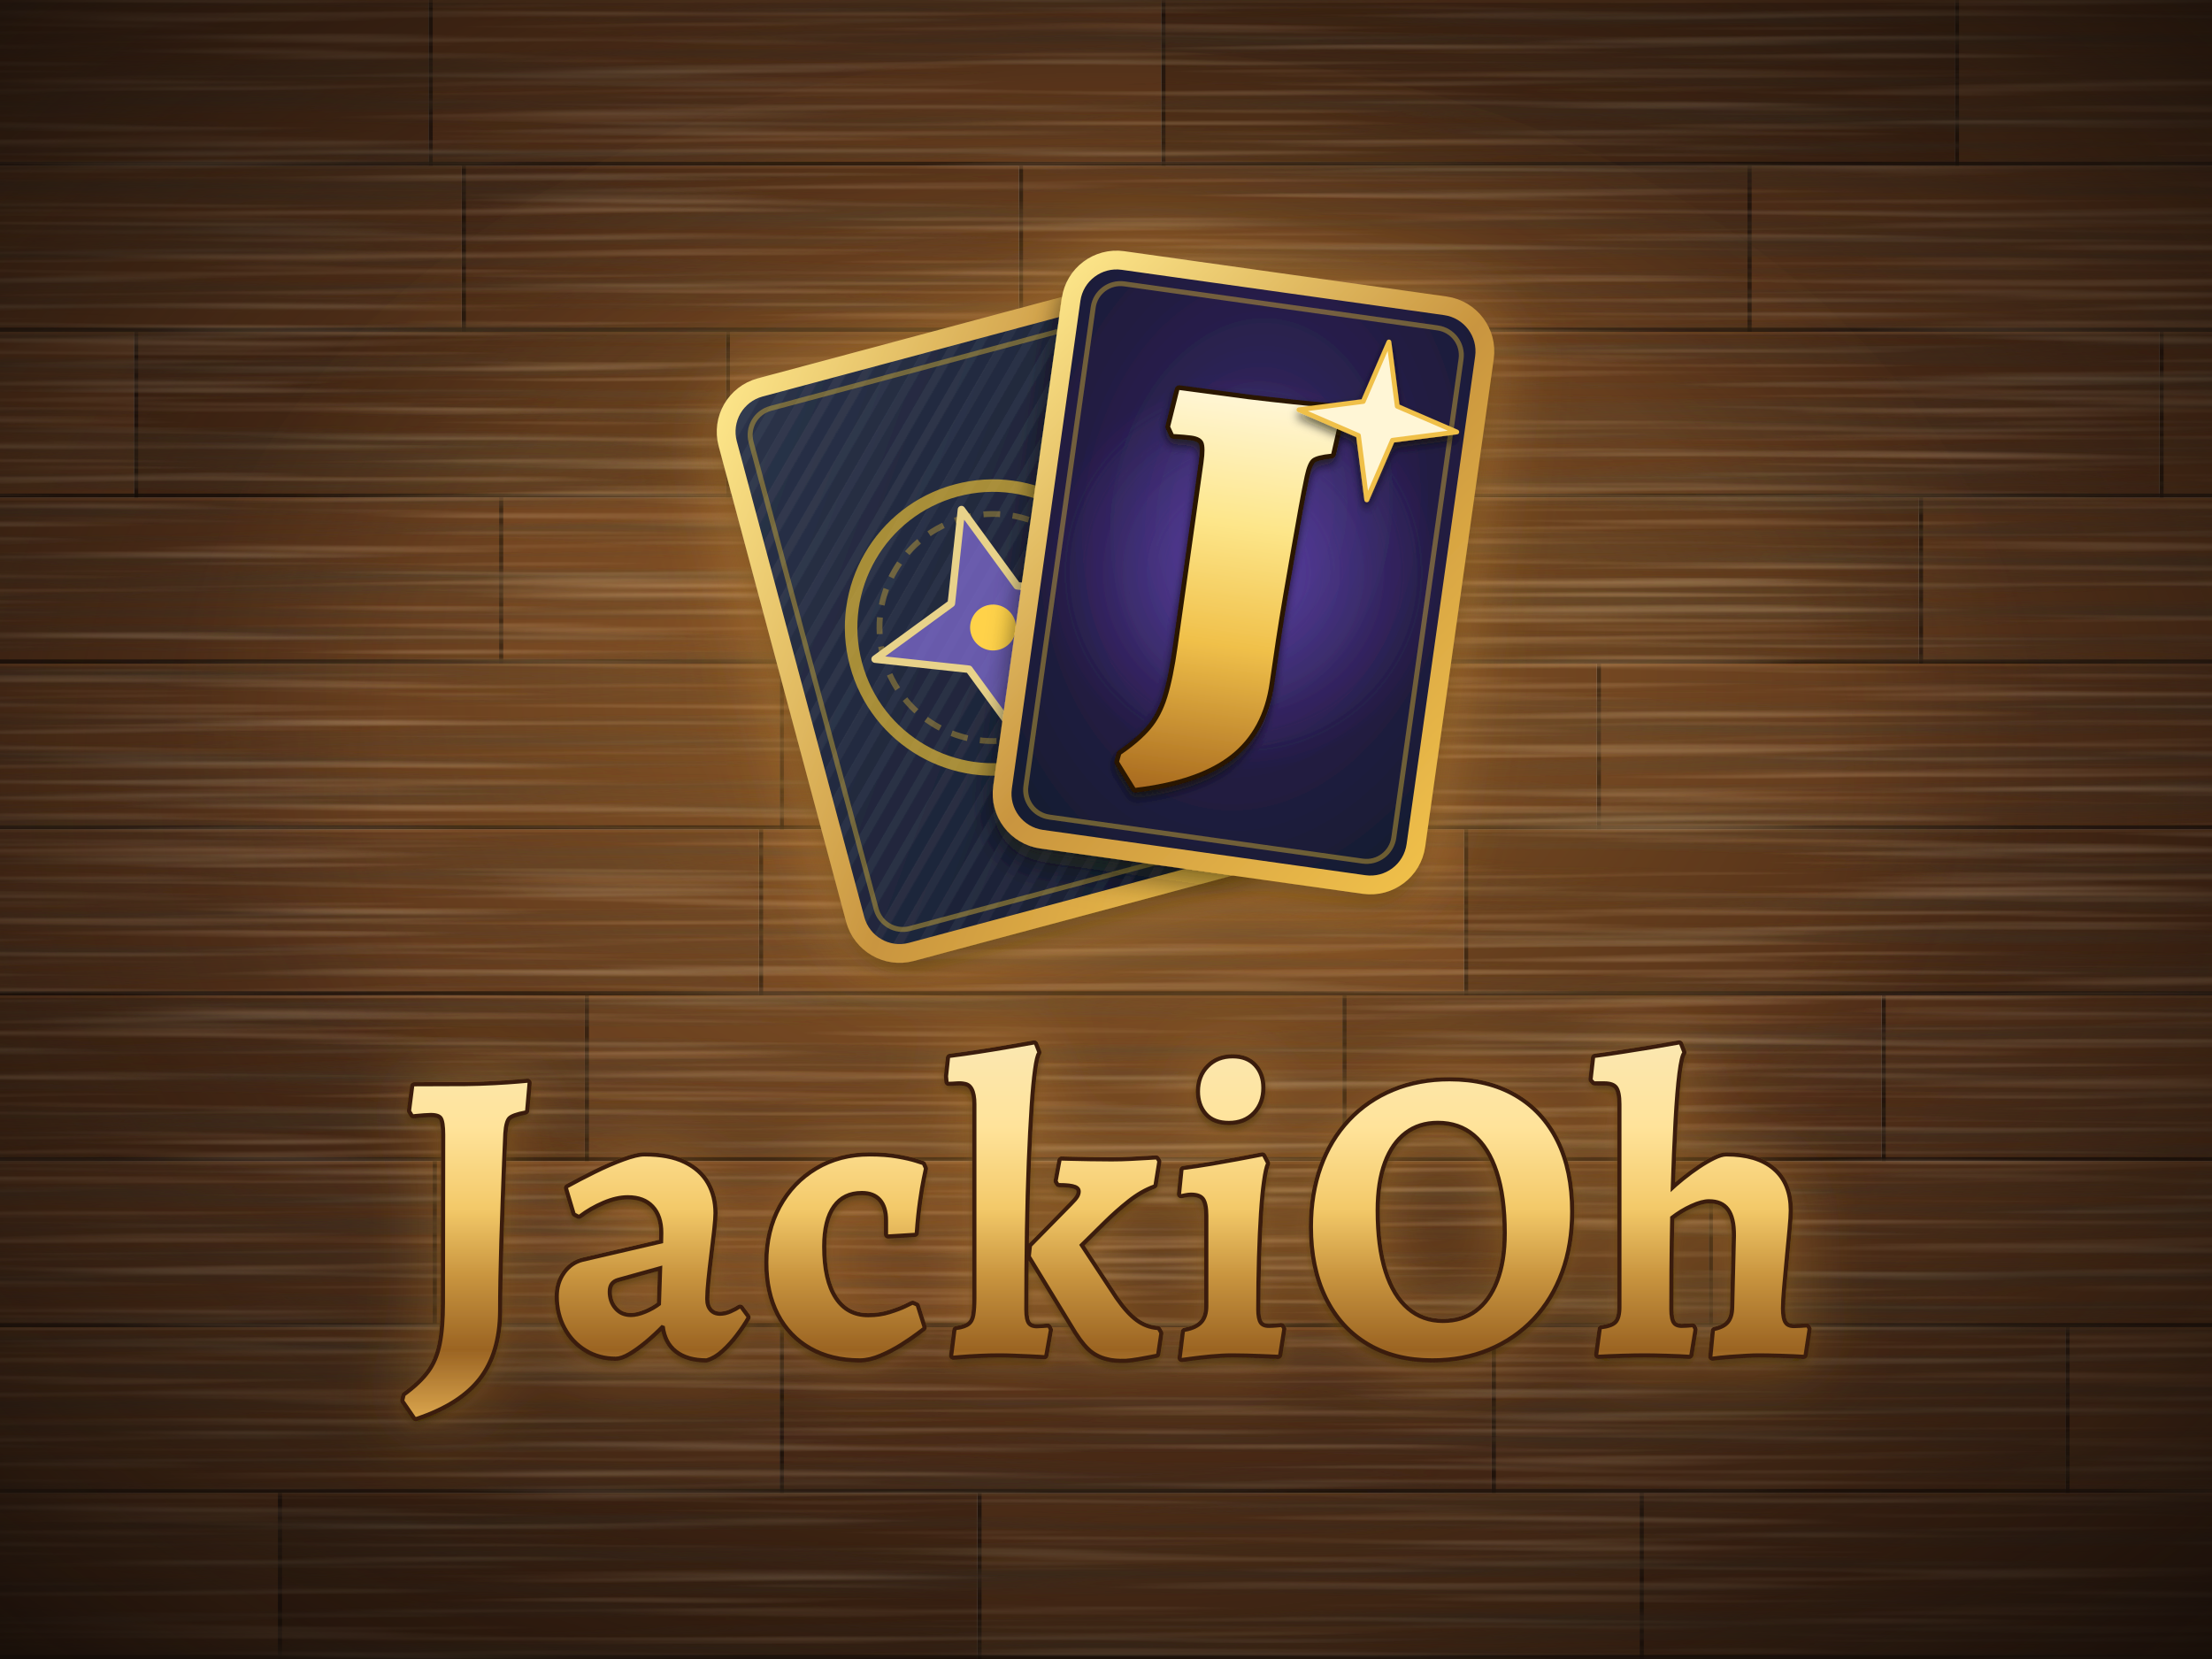
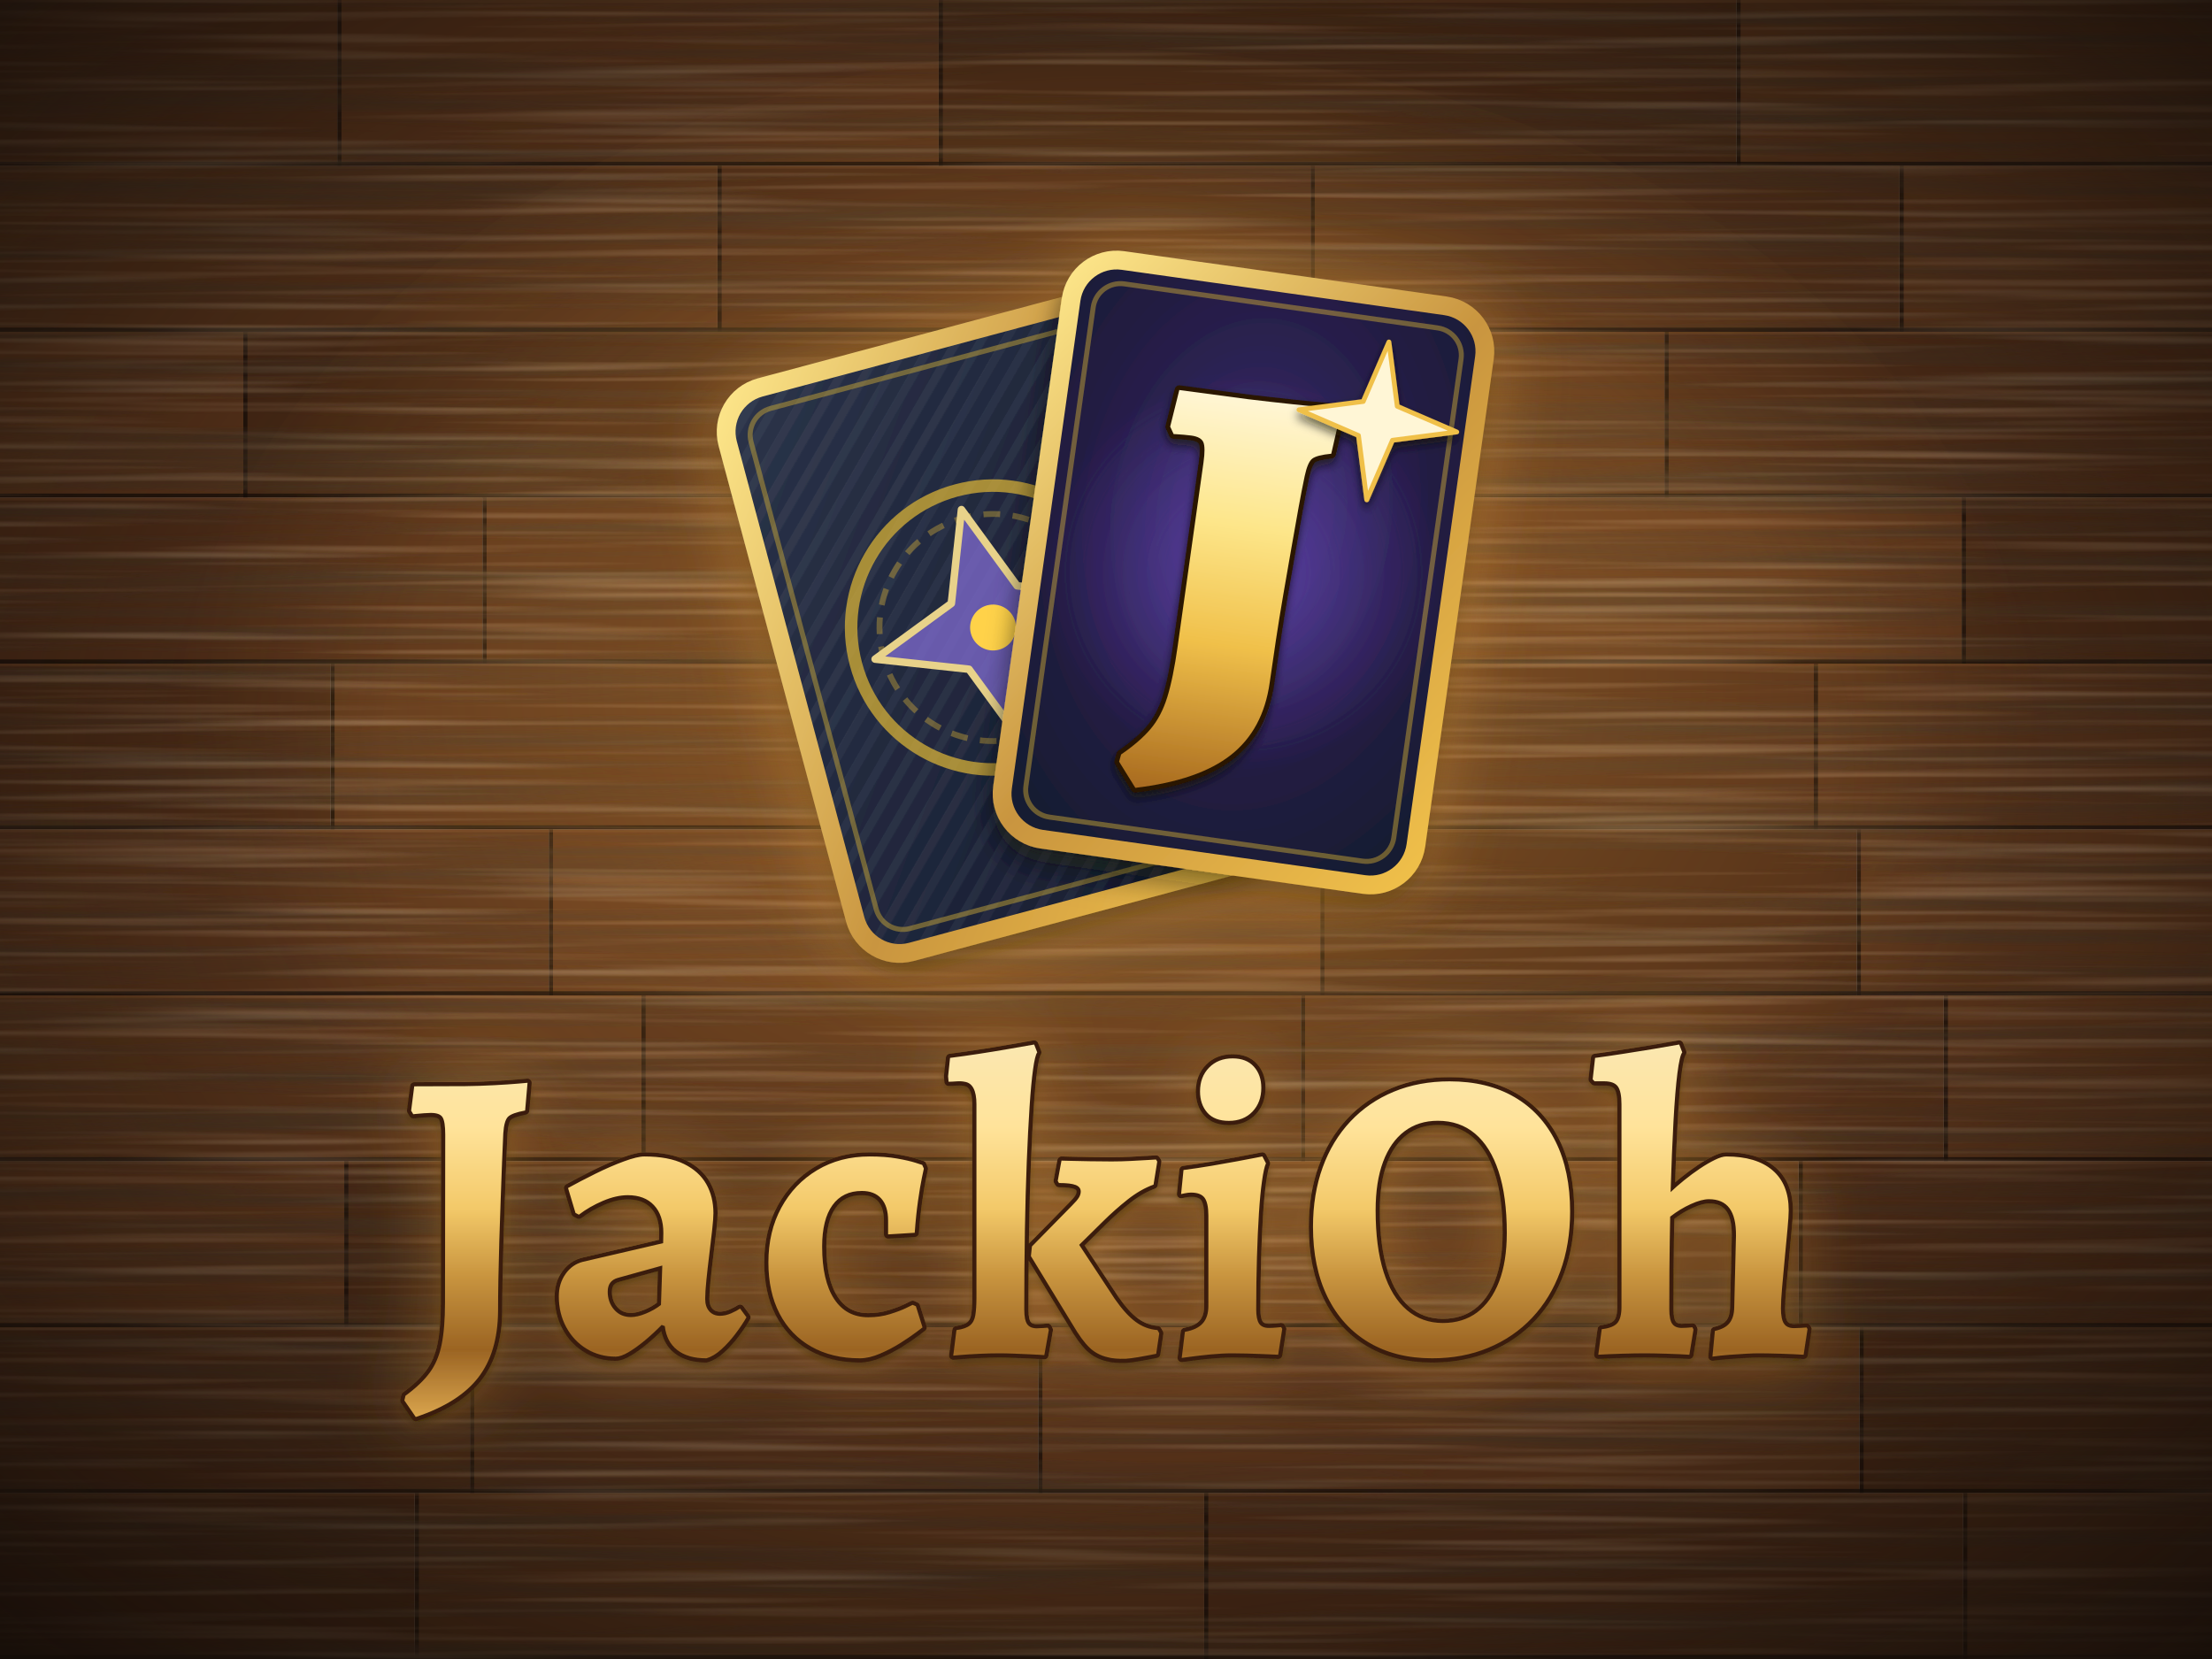
<svg xmlns="http://www.w3.org/2000/svg" viewBox="0 0 1600 1200">
  <defs>
    <linearGradient id="wordGold" x1="0" y1="0" x2="0" y2="1">
      <stop offset="0" stop-color="#fbe7b0" />
      <stop offset="0.22" stop-color="#ffe39a" />
      <stop offset="0.44" stop-color="#f3c969" />
      <stop offset="0.62" stop-color="#c9953f" />
      <stop offset="0.82" stop-color="#9b6423" />
      <stop offset="1" stop-color="#d9a44c" />
    </linearGradient>
    <linearGradient id="gold" x1="0" y1="0" x2="0" y2="1">
      <stop offset="0" stop-color="#fff6d6" />
      <stop offset="0.32" stop-color="#fde68a" />
      <stop offset="0.62" stop-color="#f0c04a" />
      <stop offset="1" stop-color="#a86a1f" />
    </linearGradient>
    <linearGradient id="goldEdge" x1="0" y1="0" x2="1" y2="1">
      <stop offset="0" stop-color="#fde68a" />
      <stop offset="0.5" stop-color="#c9953f" />
      <stop offset="1" stop-color="#f0c04a" />
    </linearGradient>
    <radialGradient id="face" cx="0.5" cy="0.4" r="0.75">
      <stop offset="0" stop-color="#3a2f6e" />
      <stop offset="0.55" stop-color="#241c44" />
      <stop offset="1" stop-color="#141a2e" />
    </radialGradient>
    <linearGradient id="back" x1="0" y1="0" x2="1" y2="1">
      <stop offset="0" stop-color="#2b3349" />
      <stop offset="1" stop-color="#141a2e" />
    </linearGradient>
    <pattern id="stripes" width="22" height="22" patternUnits="userSpaceOnUse" patternTransform="rotate(45)">
      <rect width="22" height="22" fill="none" />
      <rect width="9" height="22" fill="#ffffff" fill-opacity="0.045" />
    </pattern>
    <radialGradient id="glow" cx="0.5" cy="0.5" r="0.5">
      <stop offset="0" stop-color="#8b5cf6" stop-opacity="0.45" />
      <stop offset="1" stop-color="#8b5cf6" stop-opacity="0" />
    </radialGradient>
    <filter id="shadow" x="-20%" y="-20%" width="140%" height="140%">
      <feDropShadow dx="0" dy="14" stdDeviation="16" flood-color="#0e0905" flood-opacity="0.55" />
    </filter>
    <filter id="lift" x="-20%" y="-20%" width="140%" height="140%">
      <feDropShadow dx="0" dy="6" stdDeviation="5" flood-color="#0e0905" flood-opacity="0.65" />
    </filter>
  </defs>
  <defs>
    <filter id="grainDark" x="0" y="0" width="100%" height="100%">
      <feTurbulence type="fractalNoise" baseFrequency="0.002 0.085" numOctaves="3" seed="11" />
      <feColorMatrix type="matrix" values="0 0 0 0 0.07  0 0 0 0 0.04  0 0 0 0 0.02  0 0 0 1.6 -0.62" />
    </filter>
    <filter id="grainLight" x="0" y="0" width="100%" height="100%">
      <feTurbulence type="fractalNoise" baseFrequency="0.003 0.16" numOctaves="2" seed="29" />
      <feColorMatrix type="matrix" values="0 0 0 0 0.54  0 0 0 0 0.35  0 0 0 0 0.2  0 0 0 1.2 -0.6" />
    </filter>
    <radialGradient id="woodLight" cx="0.5" cy="0.45" r="0.5">
      <stop offset="0" stop-color="#ffb347" stop-opacity="0.32" />
      <stop offset="1" stop-color="#ffb347" stop-opacity="0" />
    </radialGradient>
    <radialGradient id="woodEdge" cx="0.5" cy="0.47" r="0.72">
      <stop offset="0.45" stop-color="#120b07" stop-opacity="0" />
      <stop offset="1" stop-color="#120b07" stop-opacity="0.9" />
    </radialGradient>
    <filter id="logoGlow" x="-20%" y="-20%" width="140%" height="140%">
      <feDropShadow dx="0" dy="0" stdDeviation="40" flood-color="#ffb347" flood-opacity="0.35" />
    </filter>
  </defs>
-   <rect x="-162" y="0" width="472" height="120" fill="#5a341b" />
+   <rect x="-162" y="0" width="406" height="120" fill="#5a341b" />
  <rect x="-162" y="0" width="3" height="120" fill="#120b07" fill-opacity="0.7" />
-   <rect x="310" y="0" width="530" height="120" fill="#63391d" />
-   <rect x="310" y="0" width="3" height="120" fill="#120b07" fill-opacity="0.7" />
-   <rect x="840" y="0" width="574" height="120" fill="#4f2d17" />
-   <rect x="840" y="0" width="3" height="120" fill="#120b07" fill-opacity="0.7" />
-   <rect x="1414" y="0" width="416" height="120" fill="#5e371c" />
-   <rect x="1414" y="0" width="3" height="120" fill="#120b07" fill-opacity="0.7" />
+   <rect x="244" y="0" width="435" height="120" fill="#63391d" />
+   <rect x="244" y="0" width="3" height="120" fill="#120b07" fill-opacity="0.7" />
+   <rect x="679" y="0" width="577" height="120" fill="#4f2d17" />
+   <rect x="679" y="0" width="3" height="120" fill="#120b07" fill-opacity="0.7" />
+   <rect x="1256" y="0" width="457" height="120" fill="#5e371c" />
+   <rect x="1256" y="0" width="3" height="120" fill="#120b07" fill-opacity="0.7" />
  <rect x="0" y="117" width="1600" height="3" fill="#120b07" fill-opacity="0.75" />
  <rect x="0" y="0" width="1600" height="2" fill="#8a5a33" fill-opacity="0.35" />
-   <rect x="-179" y="120" width="513" height="120" fill="#5e371c" />
-   <rect x="-179" y="120" width="3" height="120" fill="#120b07" fill-opacity="0.7" />
-   <rect x="334" y="120" width="403" height="120" fill="#553019" />
-   <rect x="334" y="120" width="3" height="120" fill="#120b07" fill-opacity="0.7" />
-   <rect x="737" y="120" width="527" height="120" fill="#5a341b" />
-   <rect x="737" y="120" width="3" height="120" fill="#120b07" fill-opacity="0.7" />
-   <rect x="1264" y="120" width="386" height="120" fill="#63391d" />
-   <rect x="1264" y="120" width="3" height="120" fill="#120b07" fill-opacity="0.7" />
+   <rect x="-76" y="120" width="595" height="120" fill="#5e371c" />
+   <rect x="-76" y="120" width="3" height="120" fill="#120b07" fill-opacity="0.7" />
+   <rect x="519" y="120" width="429" height="120" fill="#553019" />
+   <rect x="519" y="120" width="3" height="120" fill="#120b07" fill-opacity="0.7" />
+   <rect x="948" y="120" width="426" height="120" fill="#5a341b" />
+   <rect x="948" y="120" width="3" height="120" fill="#120b07" fill-opacity="0.7" />
+   <rect x="1374" y="120" width="371" height="120" fill="#63391d" />
+   <rect x="1374" y="120" width="3" height="120" fill="#120b07" fill-opacity="0.7" />
  <rect x="0" y="237" width="1600" height="3" fill="#120b07" fill-opacity="0.75" />
  <rect x="0" y="120" width="1600" height="2" fill="#8a5a33" fill-opacity="0.35" />
-   <rect x="-360" y="240" width="457" height="120" fill="#63391d" />
-   <rect x="-360" y="240" width="3" height="120" fill="#120b07" fill-opacity="0.7" />
-   <rect x="97" y="240" width="428" height="120" fill="#4f2d17" />
-   <rect x="97" y="240" width="3" height="120" fill="#120b07" fill-opacity="0.7" />
-   <rect x="525" y="240" width="534" height="120" fill="#5e371c" />
-   <rect x="525" y="240" width="3" height="120" fill="#120b07" fill-opacity="0.7" />
-   <rect x="1059" y="240" width="503" height="120" fill="#553019" />
-   <rect x="1059" y="240" width="3" height="120" fill="#120b07" fill-opacity="0.7" />
-   <rect x="1562" y="240" width="465" height="120" fill="#5a341b" />
-   <rect x="1562" y="240" width="3" height="120" fill="#120b07" fill-opacity="0.7" />
+   <rect x="-187" y="240" width="363" height="120" fill="#63391d" />
+   <rect x="-187" y="240" width="3" height="120" fill="#120b07" fill-opacity="0.7" />
+   <rect x="176" y="240" width="520" height="120" fill="#4f2d17" />
+   <rect x="176" y="240" width="3" height="120" fill="#120b07" fill-opacity="0.7" />
+   <rect x="696" y="240" width="508" height="120" fill="#5e371c" />
+   <rect x="696" y="240" width="3" height="120" fill="#120b07" fill-opacity="0.7" />
+   <rect x="1204" y="240" width="398" height="120" fill="#553019" />
+   <rect x="1204" y="240" width="3" height="120" fill="#120b07" fill-opacity="0.7" />
  <rect x="0" y="357" width="1600" height="3" fill="#120b07" fill-opacity="0.75" />
  <rect x="0" y="240" width="1600" height="2" fill="#8a5a33" fill-opacity="0.35" />
-   <rect x="-47" y="360" width="408" height="120" fill="#5a341b" />
-   <rect x="-47" y="360" width="3" height="120" fill="#120b07" fill-opacity="0.7" />
-   <rect x="361" y="360" width="591" height="120" fill="#63391d" />
-   <rect x="361" y="360" width="3" height="120" fill="#120b07" fill-opacity="0.7" />
-   <rect x="952" y="360" width="436" height="120" fill="#4f2d17" />
-   <rect x="952" y="360" width="3" height="120" fill="#120b07" fill-opacity="0.7" />
-   <rect x="1388" y="360" width="560" height="120" fill="#5e371c" />
-   <rect x="1388" y="360" width="3" height="120" fill="#120b07" fill-opacity="0.7" />
+   <rect x="-88" y="360" width="437" height="120" fill="#553019" />
+   <rect x="-88" y="360" width="3" height="120" fill="#120b07" fill-opacity="0.7" />
+   <rect x="349" y="360" width="524" height="120" fill="#5a341b" />
+   <rect x="349" y="360" width="3" height="120" fill="#120b07" fill-opacity="0.7" />
+   <rect x="873" y="360" width="546" height="120" fill="#63391d" />
+   <rect x="873" y="360" width="3" height="120" fill="#120b07" fill-opacity="0.7" />
+   <rect x="1419" y="360" width="561" height="120" fill="#4f2d17" />
+   <rect x="1419" y="360" width="3" height="120" fill="#120b07" fill-opacity="0.7" />
  <rect x="0" y="477" width="1600" height="3" fill="#120b07" fill-opacity="0.75" />
  <rect x="0" y="360" width="1600" height="2" fill="#8a5a33" fill-opacity="0.35" />
-   <rect x="-50" y="480" width="614" height="120" fill="#5e371c" />
-   <rect x="-50" y="480" width="3" height="120" fill="#120b07" fill-opacity="0.7" />
-   <rect x="564" y="480" width="591" height="120" fill="#553019" />
-   <rect x="564" y="480" width="3" height="120" fill="#120b07" fill-opacity="0.7" />
-   <rect x="1155" y="480" width="466" height="120" fill="#5a341b" />
-   <rect x="1155" y="480" width="3" height="120" fill="#120b07" fill-opacity="0.7" />
+   <rect x="-163" y="480" width="402" height="120" fill="#4f2d17" />
+   <rect x="-163" y="480" width="3" height="120" fill="#120b07" fill-opacity="0.7" />
+   <rect x="239" y="480" width="549" height="120" fill="#5e371c" />
+   <rect x="239" y="480" width="3" height="120" fill="#120b07" fill-opacity="0.7" />
+   <rect x="788" y="480" width="524" height="120" fill="#553019" />
+   <rect x="788" y="480" width="3" height="120" fill="#120b07" fill-opacity="0.7" />
+   <rect x="1312" y="480" width="363" height="120" fill="#5a341b" />
+   <rect x="1312" y="480" width="3" height="120" fill="#120b07" fill-opacity="0.7" />
  <rect x="0" y="597" width="1600" height="3" fill="#120b07" fill-opacity="0.75" />
  <rect x="0" y="480" width="1600" height="2" fill="#8a5a33" fill-opacity="0.35" />
-   <rect x="-71" y="600" width="620" height="120" fill="#5a341b" />
-   <rect x="-71" y="600" width="3" height="120" fill="#120b07" fill-opacity="0.7" />
-   <rect x="549" y="600" width="510" height="120" fill="#63391d" />
-   <rect x="549" y="600" width="3" height="120" fill="#120b07" fill-opacity="0.7" />
-   <rect x="1059" y="600" width="574" height="120" fill="#4f2d17" />
-   <rect x="1059" y="600" width="3" height="120" fill="#120b07" fill-opacity="0.7" />
+   <rect x="-68" y="600" width="465" height="120" fill="#5a341b" />
+   <rect x="-68" y="600" width="3" height="120" fill="#120b07" fill-opacity="0.7" />
+   <rect x="397" y="600" width="558" height="120" fill="#63391d" />
+   <rect x="397" y="600" width="3" height="120" fill="#120b07" fill-opacity="0.7" />
+   <rect x="955" y="600" width="388" height="120" fill="#4f2d17" />
+   <rect x="955" y="600" width="3" height="120" fill="#120b07" fill-opacity="0.7" />
+   <rect x="1343" y="600" width="450" height="120" fill="#5e371c" />
+   <rect x="1343" y="600" width="3" height="120" fill="#120b07" fill-opacity="0.7" />
  <rect x="0" y="717" width="1600" height="3" fill="#120b07" fill-opacity="0.75" />
  <rect x="0" y="600" width="1600" height="2" fill="#8a5a33" fill-opacity="0.35" />
-   <rect x="-143" y="720" width="566" height="120" fill="#4f2d17" />
-   <rect x="-143" y="720" width="3" height="120" fill="#120b07" fill-opacity="0.7" />
-   <rect x="423" y="720" width="548" height="120" fill="#5e371c" />
-   <rect x="423" y="720" width="3" height="120" fill="#120b07" fill-opacity="0.7" />
-   <rect x="971" y="720" width="390" height="120" fill="#553019" />
-   <rect x="971" y="720" width="3" height="120" fill="#120b07" fill-opacity="0.7" />
-   <rect x="1361" y="720" width="466" height="120" fill="#5a341b" />
-   <rect x="1361" y="720" width="3" height="120" fill="#120b07" fill-opacity="0.7" />
+   <rect x="-50" y="720" width="514" height="120" fill="#5e371c" />
+   <rect x="-50" y="720" width="3" height="120" fill="#120b07" fill-opacity="0.7" />
+   <rect x="464" y="720" width="477" height="120" fill="#553019" />
+   <rect x="464" y="720" width="3" height="120" fill="#120b07" fill-opacity="0.7" />
+   <rect x="941" y="720" width="465" height="120" fill="#5a341b" />
+   <rect x="941" y="720" width="3" height="120" fill="#120b07" fill-opacity="0.7" />
+   <rect x="1406" y="720" width="539" height="120" fill="#63391d" />
+   <rect x="1406" y="720" width="3" height="120" fill="#120b07" fill-opacity="0.7" />
  <rect x="0" y="837" width="1600" height="3" fill="#120b07" fill-opacity="0.75" />
  <rect x="0" y="720" width="1600" height="2" fill="#8a5a33" fill-opacity="0.35" />
-   <rect x="-236" y="840" width="549" height="120" fill="#5a341b" />
-   <rect x="-236" y="840" width="3" height="120" fill="#120b07" fill-opacity="0.7" />
-   <rect x="313" y="840" width="423" height="120" fill="#63391d" />
-   <rect x="313" y="840" width="3" height="120" fill="#120b07" fill-opacity="0.7" />
-   <rect x="736" y="840" width="500" height="120" fill="#4f2d17" />
-   <rect x="736" y="840" width="3" height="120" fill="#120b07" fill-opacity="0.7" />
-   <rect x="1236" y="840" width="450" height="120" fill="#5e371c" />
-   <rect x="1236" y="840" width="3" height="120" fill="#120b07" fill-opacity="0.7" />
+   <rect x="-126" y="840" width="375" height="120" fill="#63391d" />
+   <rect x="-126" y="840" width="3" height="120" fill="#120b07" fill-opacity="0.7" />
+   <rect x="249" y="840" width="480" height="120" fill="#4f2d17" />
+   <rect x="249" y="840" width="3" height="120" fill="#120b07" fill-opacity="0.7" />
+   <rect x="729" y="840" width="572" height="120" fill="#5e371c" />
+   <rect x="729" y="840" width="3" height="120" fill="#120b07" fill-opacity="0.7" />
+   <rect x="1301" y="840" width="425" height="120" fill="#553019" />
+   <rect x="1301" y="840" width="3" height="120" fill="#120b07" fill-opacity="0.7" />
  <rect x="0" y="957" width="1600" height="3" fill="#120b07" fill-opacity="0.75" />
  <rect x="0" y="840" width="1600" height="2" fill="#8a5a33" fill-opacity="0.35" />
-   <rect x="-47" y="960" width="611" height="120" fill="#5e371c" />
-   <rect x="-47" y="960" width="3" height="120" fill="#120b07" fill-opacity="0.7" />
-   <rect x="564" y="960" width="515" height="120" fill="#553019" />
-   <rect x="564" y="960" width="3" height="120" fill="#120b07" fill-opacity="0.7" />
-   <rect x="1079" y="960" width="415" height="120" fill="#5a341b" />
-   <rect x="1079" y="960" width="3" height="120" fill="#120b07" fill-opacity="0.7" />
-   <rect x="1494" y="960" width="512" height="120" fill="#63391d" />
-   <rect x="1494" y="960" width="3" height="120" fill="#120b07" fill-opacity="0.7" />
+   <rect x="-234" y="960" width="574" height="120" fill="#553019" />
+   <rect x="-234" y="960" width="3" height="120" fill="#120b07" fill-opacity="0.7" />
+   <rect x="340" y="960" width="411" height="120" fill="#5a341b" />
+   <rect x="340" y="960" width="3" height="120" fill="#120b07" fill-opacity="0.7" />
+   <rect x="751" y="960" width="594" height="120" fill="#63391d" />
+   <rect x="751" y="960" width="3" height="120" fill="#120b07" fill-opacity="0.7" />
+   <rect x="1345" y="960" width="575" height="120" fill="#4f2d17" />
+   <rect x="1345" y="960" width="3" height="120" fill="#120b07" fill-opacity="0.7" />
  <rect x="0" y="1077" width="1600" height="3" fill="#120b07" fill-opacity="0.75" />
  <rect x="0" y="960" width="1600" height="2" fill="#8a5a33" fill-opacity="0.35" />
-   <rect x="-335" y="1080" width="536" height="120" fill="#63391d" />
-   <rect x="-335" y="1080" width="3" height="120" fill="#120b07" fill-opacity="0.7" />
-   <rect x="201" y="1080" width="506" height="120" fill="#4f2d17" />
-   <rect x="201" y="1080" width="3" height="120" fill="#120b07" fill-opacity="0.7" />
-   <rect x="707" y="1080" width="479" height="120" fill="#5e371c" />
-   <rect x="707" y="1080" width="3" height="120" fill="#120b07" fill-opacity="0.7" />
-   <rect x="1186" y="1080" width="584" height="120" fill="#553019" />
-   <rect x="1186" y="1080" width="3" height="120" fill="#120b07" fill-opacity="0.7" />
+   <rect x="-226" y="1080" width="526" height="120" fill="#4f2d17" />
+   <rect x="-226" y="1080" width="3" height="120" fill="#120b07" fill-opacity="0.7" />
+   <rect x="300" y="1080" width="571" height="120" fill="#5e371c" />
+   <rect x="300" y="1080" width="3" height="120" fill="#120b07" fill-opacity="0.7" />
+   <rect x="871" y="1080" width="549" height="120" fill="#553019" />
+   <rect x="871" y="1080" width="3" height="120" fill="#120b07" fill-opacity="0.7" />
+   <rect x="1420" y="1080" width="593" height="120" fill="#5a341b" />
+   <rect x="1420" y="1080" width="3" height="120" fill="#120b07" fill-opacity="0.7" />
  <rect x="0" y="1197" width="1600" height="3" fill="#120b07" fill-opacity="0.75" />
  <rect x="0" y="1080" width="1600" height="2" fill="#8a5a33" fill-opacity="0.35" />
  <rect width="1600" height="1200" filter="url(#grainDark)" />
  <rect width="1600" height="1200" filter="url(#grainLight)" />
  <ellipse cx="800.0" cy="540.0" rx="672.0" ry="504.0" fill="url(#woodLight)" />
  <rect width="1600" height="1200" fill="url(#woodEdge)" />
  <g filter="url(#logoGlow)" transform="translate(249.5 132.0) scale(0.7167)">
    <g transform="translate(338.0501 0) scale(0.8398438)">
      <g transform="translate(512 512) scale(1.14) translate(-491 -528)">
        <g transform="rotate(-15 372 548)" filter="url(#shadow)">
          <rect x="152.0" y="240.0" width="440" height="616" rx="48.4" fill="url(#back)" />
          <rect x="152.0" y="240.0" width="440" height="616" rx="48.4" fill="url(#stripes)" />
          <circle cx="372" cy="548" r="149.6" fill="none" stroke="#d4af37" stroke-opacity="0.75" stroke-width="13.2" />
          <circle cx="372" cy="548" r="119.68" fill="none" stroke="#d4af37" stroke-opacity="0.4" stroke-width="6.16" stroke-dasharray="17.6 13.2" />
          <path d="M372.0 419.3 L407.9 512.1 L500.7 548.0 L407.9 583.9 L372.0 676.7 L336.1 583.9 L243.3 548.0 L336.1 512.1 Z" fill="#7f6bd0" fill-opacity="0.75" stroke="#e8d28a" stroke-width="7.92" stroke-linejoin="round" />
          <circle cx="372" cy="548" r="24.2" fill="#ffd24a" />
          <rect x="152.0" y="240.0" width="440" height="616" rx="48.4" fill="none" stroke="url(#goldEdge)" stroke-width="19.8" />
          <rect x="176.2" y="264.2" width="391.6" height="567.6" rx="29.04" fill="none" stroke="#d4af37" stroke-opacity="0.45" stroke-width="5.28" />
        </g>
        <g transform="rotate(8 636 490)" filter="url(#shadow)">
          <rect x="416.0" y="182.0" width="440" height="616" rx="48.4" fill="url(#face)" />
          <rect x="416.0" y="182.0" width="440" height="616" rx="48.4" fill="none" stroke="url(#goldEdge)" stroke-width="19.8" />
          <rect x="440.2" y="206.2" width="391.6" height="567.6" rx="29.04" fill="none" stroke="#d4af37" stroke-opacity="0.45" stroke-width="5.28" />
        </g>
        <g transform="rotate(8 636 490)">
          <circle cx="636" cy="490" r="211.2" fill="url(#glow)" />
          <path d="M554.7 730.66 533.9 705.7 534.94 697.9Q552.62 681.78 561.98 666.96Q571.34 652.14 574.72 631.34Q578.1 610.54 578.1 576.74V381.22Q578.1 365.1 574.98 359.9Q571.86 354.7 561.46 354.7Q557.82 354.7 553.4 354.96Q548.98 355.22 545.86 355.48Q542.74 355.74 542.74 355.74L538.06 348.46L542.22 308.94L615.54 308.42Q641.02 307.9 663.38 307.12Q685.74 306.34 700.04 305.56Q714.34 304.78 714.34 304.78L710.18 353.14Q695.1 356.78 690.94 361.2Q686.78 365.62 685.74 380.18Q684.7 394.74 683.92 414.76Q683.14 434.78 682.36 458.18Q681.58 481.58 680.8 506.54Q680.02 531.5 679.76 555.68Q679.5 579.86 679.5 601.18Q679.5 651.1 649.6 682.3Q619.7 713.5 554.7 730.66Z" fill="url(#gold)" stroke="#2b1800" stroke-width="9.88" stroke-linejoin="round" paint-order="stroke" filter="url(#lift)" />
          <path d="M754.0 228.0 L772.1 293.9 L838.0 312.0 L772.1 330.1 L754.0 396.0 L735.9 330.1 L670.0 312.0 L735.9 293.9 Z" fill="#fff6d6" stroke="#f0c04a" stroke-width="5.04" stroke-linejoin="round" filter="url(#lift)" />
        </g>
      </g>
    </g>
    <path d="M71.497 1245.908 60.0 1229.207 61.071 1224.521Q76.965 1212.885 85.562 1201.261Q94.16 1189.636 97.582 1172.952Q101.003 1156.267 101.003 1130.12L101.234 960.901Q101.234 947.651 98.483 943.335Q95.733 939.02 86.641 939.02Q83.932 939.02 79.785 939.345Q75.639 939.671 72.312 939.996Q68.985 940.321 68.985 940.321L66.819 936.747L69.948 912.206L121.559 912.016Q135.913 911.827 150.284 911.082Q164.654 910.336 174.475 909.476Q184.296 908.615 184.296 908.615L181.858 936.607Q168.294 939.086 164.473 943.002Q160.652 946.918 159.812 959.6Q159.203 971.13 158.573 988.452Q157.943 1005.775 157.197 1026.174Q156.452 1046.573 155.822 1067.425Q155.192 1088.276 154.867 1106.769Q154.542 1125.261 154.542 1138.792Q154.311 1180.495 134.542 1206.041Q114.773 1231.587 71.497 1245.908Z M364.731 1186.68Q346.226 1186.68 335.45 1178.354Q324.674 1170.028 322.805 1154.175L319.609 1152.998Q311.234 1161.562 302.488 1168.818Q293.742 1176.073 286.15 1180.536Q278.557 1185 273.22 1185Q256.922 1185 243.89 1177.049Q230.858 1169.098 223.359 1155.254Q215.861 1141.41 215.861 1124.207Q215.861 1111.269 222.614 1101.65Q229.367 1092.032 240.205 1089.281L321.141 1070.472L321.372 1060.136Q321.372 1042.167 311.901 1032.112Q302.431 1022.057 285.548 1022.057Q273.788 1022.057 260.295 1027.801Q246.801 1033.545 236.095 1041.731L232.669 1039.902L225.167 1014.834Q237.602 1007.966 252.747 1000.468Q267.892 992.969 281.492 987.971Q295.093 982.972 302.151 982.972Q326.692 982.972 342.08 990.523Q357.467 998.075 364.682 1010.898Q371.896 1023.72 371.896 1040.182Q371.896 1045.453 370.656 1056.875Q369.417 1068.298 367.737 1081.787Q366.057 1095.276 364.817 1107.432Q363.578 1119.587 363.578 1126.743Q363.578 1134.657 367.63 1139.224Q371.682 1143.79 378.525 1143.79Q384.15 1143.79 389.869 1141.262Q395.588 1138.734 398.8 1136.51L405.248 1145.314Q400.941 1152.858 394.23 1161.776Q387.518 1170.695 379.925 1177.617Q372.332 1184.539 364.731 1186.68ZM288.694 1145.075Q295.159 1145.075 303.691 1141.583Q312.222 1138.092 318.959 1132.871L320.301 1093.061L275.304 1105.546Q265.207 1108.379 265.207 1119.397Q265.207 1130.21 271.693 1137.643Q278.178 1145.075 288.694 1145.075Z M519.702 1186.68Q491.348 1186.68 470.567 1174.846Q449.785 1163.012 438.581 1141.369Q427.376 1119.727 427.376 1089.882Q427.376 1058.695 440.471 1034.64Q453.565 1010.585 476.657 996.778Q499.748 982.972 529.511 982.972Q545.224 982.972 557.111 985.051Q568.999 987.131 575.814 989.325Q582.628 991.52 582.628 991.52L584.267 995.218Q584.267 995.218 582.377 1004.104Q580.487 1012.989 578.387 1027.735Q576.287 1042.48 575.068 1059.997L548.188 1061.635V1047.668Q548.188 1033.075 541.295 1025.425Q534.402 1017.774 521.704 1017.774Q502.334 1017.774 491.979 1032.161Q481.623 1046.548 481.623 1073.898Q481.623 1108.354 493.733 1126.817Q505.843 1145.281 528.325 1145.281Q539.896 1145.281 550.153 1142.09Q560.41 1138.899 566.677 1135.823Q572.944 1132.747 572.944 1132.747L576.221 1134.155L582.925 1155.509Q582.925 1155.509 576.761 1160.183Q570.597 1164.856 560.788 1171.095Q550.98 1177.333 539.974 1182.006Q528.967 1186.68 519.702 1186.68Z M617.175 1158.227Q626.621 1156.926 630.862 1153.463Q635.104 1150 636.228 1143.169Q637.352 1136.338 637.352 1125.319V930.274Q637.352 909.299 625.411 907.594Q621.861 906.837 617.06 907.203Q612.259 907.57 609.228 907.57Q609.039 906.038 608.965 904.621Q608.891 903.205 608.742 902.093L610.719 883.506Q625.048 881.678 639.946 879.388Q654.844 877.099 667.493 874.904Q680.143 872.709 687.876 871.355Q695.609 870 695.609 870L698.697 877.922Q696.449 880.862 694.484 895.023Q692.52 909.184 690.956 932.951Q689.391 956.718 688.131 988.362Q686.871 1020.006 686.241 1057.744Q685.611 1095.482 685.611 1137.449Q685.611 1148.007 688.518 1152.215Q691.425 1156.423 698.269 1156.423Q700.912 1156.423 705.141 1156.098Q709.37 1155.773 709.37 1155.773L710.399 1158.021L705.861 1183.468Q705.861 1183.468 701.134 1183.164Q696.407 1182.859 689.296 1182.554Q682.185 1182.249 674.538 1181.945Q666.892 1181.64 660.633 1181.64Q650.298 1181.64 639.501 1182.175Q628.705 1182.711 621.322 1183.341Q613.939 1183.971 613.939 1183.971ZM692.323 1083.549 693.352 1073.799 733.861 1032.548Q738.984 1027.467 740.8 1024.412Q742.615 1021.357 742.615 1018.417Q742.615 1013.797 737.534 1011.791Q732.453 1009.786 720.652 1009.786L719.392 1007.686L723.172 987.172Q723.172 987.172 731.584 987.382Q739.997 987.592 751.666 987.802Q763.336 988.012 773.737 988.012Q783.421 988.012 793.703 987.476Q803.985 986.941 811.273 986.501Q818.562 986.06 818.562 986.06L819.822 988.16L816.083 1011.408Q802.857 1016.177 789.895 1026.442Q776.932 1036.707 764.769 1048.755Q752.605 1060.804 741.018 1072.16L776.973 1126.776Q787.696 1142.226 797.73 1149.732Q807.765 1157.239 820.027 1158.186L821.856 1161.422L818.767 1182.126Q818.767 1182.126 813.204 1183.238Q807.642 1184.349 800.481 1185.556Q793.32 1186.762 788.066 1187.141Q782.54 1187.331 777.739 1186.923Q772.938 1186.515 769.767 1185.593Q759.07 1183.18 751.423 1175.83Q743.777 1168.48 734.685 1152.956Z M844.535 1186.301 847.731 1159.989Q860.141 1157.766 865.791 1151.445Q871.44 1145.125 871.44 1133.826V1042.867Q871.44 1029.781 867.565 1024.605Q863.691 1019.43 853.816 1019.43Q851.214 1019.43 847.549 1020.175Q843.885 1020.92 843.885 1020.92L846.322 996.667Q860.611 994.798 874.73 992.413Q888.85 990.029 900.416 987.855Q911.983 985.681 918.958 984.326Q925.933 982.972 925.933 982.972L929.549 989.906Q927.49 994.295 925.6 1007.459Q923.71 1020.623 922.45 1040.277Q921.19 1059.93 920.444 1084.785Q919.699 1109.639 919.699 1137.449Q919.699 1147.356 922.586 1151.7Q925.472 1156.045 932.505 1156.045Q935.906 1156.045 940.419 1155.625Q944.932 1155.205 944.932 1155.205L945.961 1157.074L941.844 1183.089Q941.844 1183.089 937.137 1182.879Q932.431 1182.669 925.246 1182.365Q918.06 1182.06 910.13 1181.85Q902.199 1181.64 895.751 1181.64Q885.415 1181.64 873.441 1182.805Q861.467 1183.971 853.001 1185.136Q844.535 1186.301 844.535 1186.301ZM892.103 947.05Q877.625 947.05 870.312 938.72Q862.999 930.39 862.999 917.295Q862.999 902.669 872.128 893.33Q881.257 883.992 895.924 883.992Q909.792 883.992 917.315 892.301Q924.838 900.611 924.838 913.746Q924.838 928.372 915.919 937.711Q907 947.05 892.103 947.05Z M1097.326 1186.68Q1060.234 1186.68 1033.226 1170.584Q1006.219 1154.488 991.614 1124.615Q977.008 1094.741 977.008 1054.059Q977.008 1021.085 986.751 994.11Q996.493 967.135 1014.825 947.638Q1033.156 928.141 1058.546 917.653Q1083.935 907.166 1114.809 907.166Q1152.931 907.166 1180.169 922.978Q1207.407 938.789 1221.959 968.169Q1236.511 997.548 1236.511 1038.609Q1236.511 1071.814 1226.558 1098.978Q1216.606 1126.142 1198.159 1145.734Q1179.712 1165.326 1154.092 1176.003Q1128.472 1186.68 1097.326 1186.68ZM1108.073 1151.054Q1128.323 1151.054 1142.612 1140.414Q1156.9 1129.774 1164.756 1109.466Q1172.613 1089.158 1172.613 1060.227Q1172.613 1023.16 1164.316 998.038Q1156.019 972.917 1140.565 959.934Q1125.112 946.951 1102.992 946.951Q1083.392 946.951 1069.334 957.591Q1055.277 968.231 1047.746 988.349Q1040.215 1008.468 1040.215 1037.399Q1040.215 1074.235 1048.281 1099.567Q1056.347 1124.899 1071.686 1137.976Q1087.024 1151.054 1108.073 1151.054Z M1268.406 1157.305Q1279.828 1156.045 1284.09 1151.194Q1288.352 1146.343 1288.352 1134.773V930.274Q1288.352 917.23 1284.592 912.169Q1280.833 907.108 1270.728 907.108H1261.151L1259.281 905.091L1261.719 883.506Q1274.031 881.867 1289.464 879.483Q1304.897 877.099 1320.078 874.599Q1335.26 872.1 1346.609 870L1349.697 877.922Q1347.07 881.052 1344.78 899.046Q1342.491 917.04 1340.832 947.593Q1339.172 978.146 1337.912 1018.952Q1343.883 1013.253 1351.653 1006.961Q1359.423 1000.669 1367.493 995.263Q1375.564 989.856 1382.646 986.414Q1389.728 982.972 1394.093 982.972Q1424.424 982.972 1440.775 996.947Q1457.126 1010.922 1457.126 1037.341Q1457.126 1043.369 1455.887 1056.443Q1454.647 1069.516 1453.198 1085.151Q1451.749 1100.786 1450.509 1114.592Q1449.27 1128.399 1449.27 1136.313Q1449.27 1146.978 1452.251 1151.606Q1455.232 1156.234 1462.454 1156.234Q1464.785 1156.234 1468.721 1156.024Q1472.658 1155.814 1475.26 1155.583L1476.1 1157.263L1472.172 1183.089Q1462.611 1182.48 1449.113 1182.06Q1435.615 1181.64 1427.026 1181.64Q1421.797 1181.64 1413.804 1182.081Q1405.812 1182.521 1396.979 1183.192Q1388.147 1183.864 1380.167 1184.975L1382.605 1159.042Q1392.932 1156.819 1397.445 1151.161Q1401.958 1145.503 1402.147 1135.341L1403.909 1062.978Q1404.099 1044.251 1397.342 1035.184Q1390.585 1026.117 1376.626 1026.117Q1369.157 1026.117 1358.278 1031.037Q1347.399 1035.958 1337.492 1043.724Q1337.262 1055.854 1337.052 1069.055Q1336.842 1082.256 1336.726 1098.645Q1336.611 1115.033 1336.611 1137.071Q1336.611 1147.628 1339.518 1151.836Q1342.425 1156.045 1349.269 1156.045Q1351.22 1156.045 1354.494 1155.835Q1357.767 1155.625 1359.991 1155.394L1361.02 1157.642L1356.861 1183.089Q1347.448 1182.48 1334.025 1182.06Q1320.601 1181.64 1311.633 1181.64Q1302.245 1181.64 1289.044 1182.039Q1275.842 1182.439 1264.939 1183.048Z" fill="url(#wordGold)" stroke="#3a1f0c" stroke-width="8.4" stroke-linejoin="round" paint-order="stroke" filter="url(#lift)" />
  </g>
</svg>
